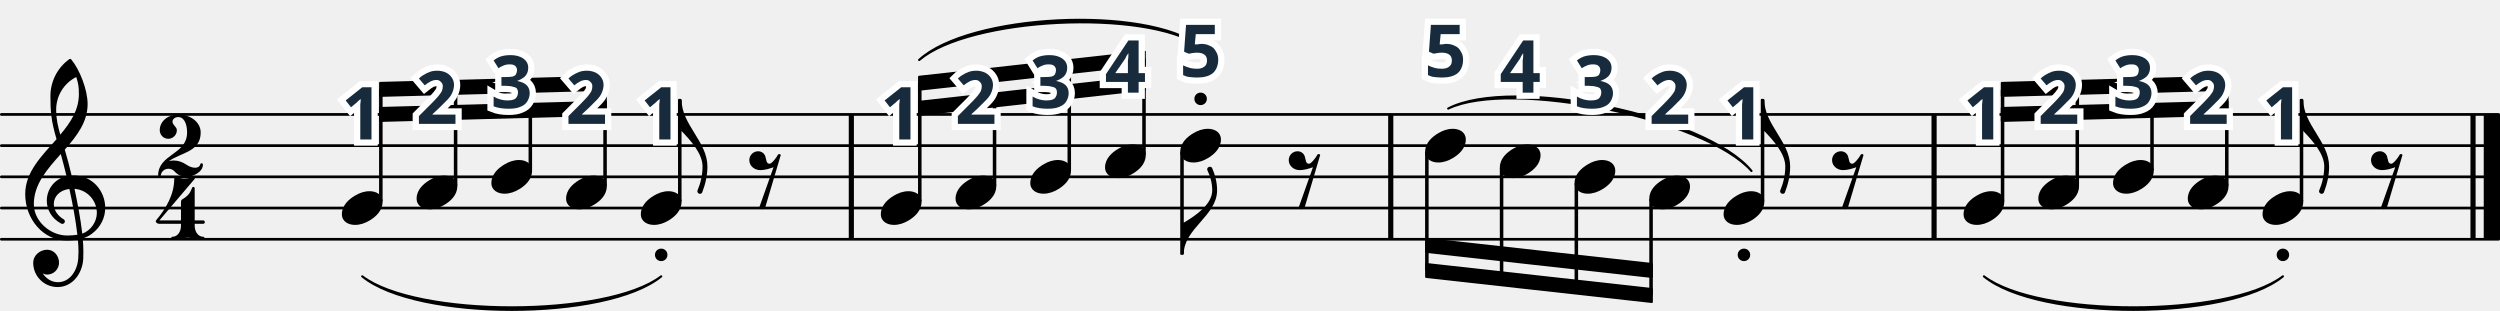
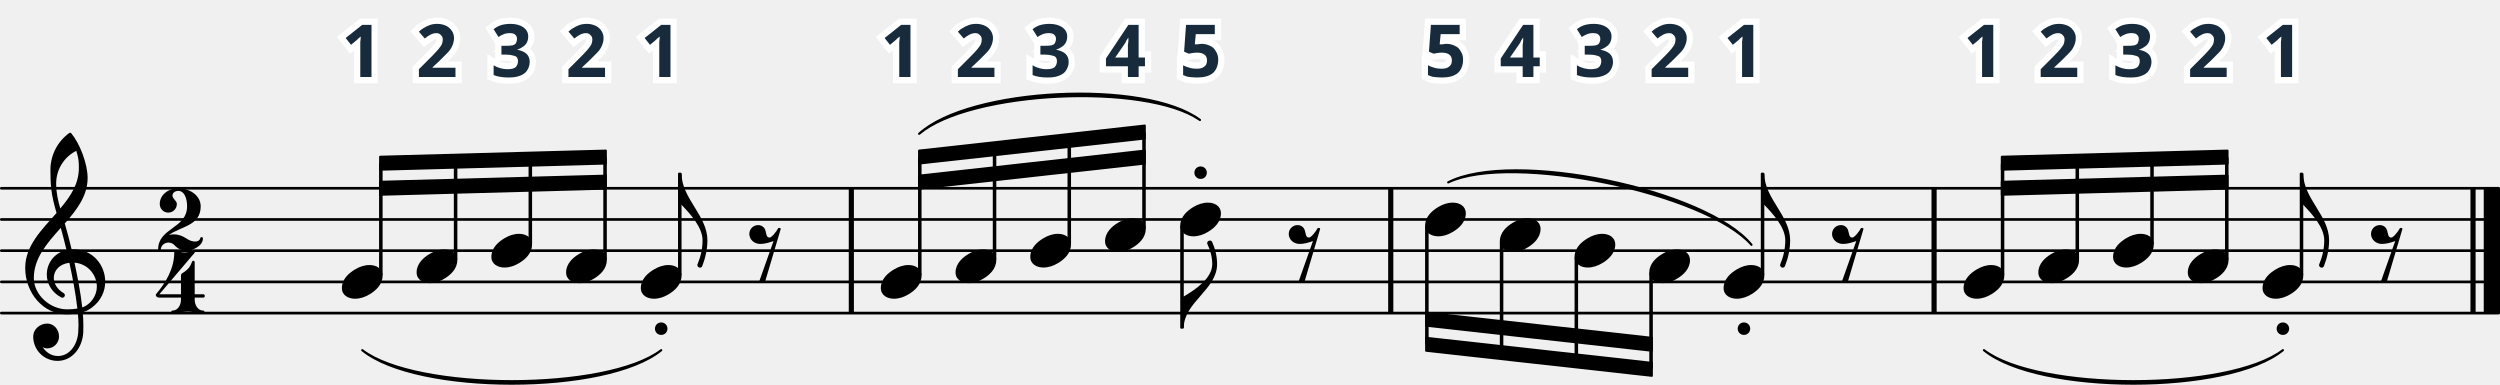
- <svg xmlns="http://www.w3.org/2000/svg" version="1.2" viewBox="0.0 -0.602 80.123 9.964" color="black">
+ <svg xmlns="http://www.w3.org/2000/svg" version="1.2" viewBox="0.0 -2.968 80.123 12.33" color="black">
  <style type="text/css">

tspan { white-space: pre; }

</style>
  <g transform="translate(0, 7.066)">
    <line stroke-linejoin="round" stroke-linecap="round" stroke-width="0.087" stroke="currentColor" x1="0.043" y1="0" x2="80.079" y2="0" />
  </g>
  <g transform="translate(0, 6.066)">
    <line stroke-linejoin="round" stroke-linecap="round" stroke-width="0.087" stroke="currentColor" x1="0.043" y1="0" x2="80.079" y2="0" />
  </g>
  <g transform="translate(0, 5.066)">
    <line stroke-linejoin="round" stroke-linecap="round" stroke-width="0.087" stroke="currentColor" x1="0.043" y1="0" x2="80.079" y2="0" />
  </g>
  <g transform="translate(0, 4.066)">
    <line stroke-linejoin="round" stroke-linecap="round" stroke-width="0.087" stroke="currentColor" x1="0.043" y1="0" x2="80.079" y2="0" />
  </g>
  <g transform="translate(0, 3.066)">
    <line stroke-linejoin="round" stroke-linecap="round" stroke-width="0.087" stroke="currentColor" x1="0.043" y1="0" x2="80.079" y2="0" />
  </g>
  <g transform="translate(44.49, 5.066)">
    <rect x="0" y="-2" width="0.165" height="4" ry="0" fill="currentColor" />
  </g>
  <g transform="translate(61.903, 5.066)">
    <rect x="0" y="-2" width="0.165" height="4" ry="0" fill="currentColor" />
  </g>
  <g transform="translate(27.202, 5.066)">
    <rect x="0" y="-2" width="0.165" height="4" ry="0" fill="currentColor" />
  </g>
  <g transform="translate(79.602, 5.066)">
    <rect x="0" y="-2" width="0.521" height="4" ry="0" fill="currentColor" />
  </g>
  <g transform="translate(79.176, 5.066)">
    <rect x="0" y="-2" width="0.165" height="4" ry="0" fill="currentColor" />
  </g>
  <g transform="translate(52.916, 5.066)">
    <rect x="-0.057" y="0.697" width="0.113" height="3.1" ry="0.032" fill="currentColor" />
  </g>
  <g>
    <g transform="translate(55.24, 6.066)">
      <path transform="scale(0.004, -0.004)" d="M222 135c53 0 104 -27 104 -86c0 -71 -56 -120 -103 -148c-36 -22 -76 -36 -118 -36c-53 0 -105 27 -105 86c0 71 57 120 104 148c36 22 76 36 118 36z" fill="currentColor" />
    </g>
  </g>
  <g transform="translate(55.892, 7.566)">
    <path transform="scale(0.004, -0.004)" d="M-50 0c0 28 22 50 50 50s50 -22 50 -50s-22 -50 -50 -50s-50 22 -50 50z" fill="currentColor" />
  </g>
  <g transform="translate(56.489, 5.066)">
    <rect x="-0.057" y="-2.5" width="0.113" height="3.303" ry="0.032" fill="currentColor" />
  </g>
  <g transform="translate(56.545, 2.598)">
    <path transform="scale(0.004, -0.004)" d="M0 0c0 -198 207 -336 207 -534c0 -71 -16 -142 -42 -208c-4 -7 -10 -11 -17 -11c-12 0 -24 10 -21 25c26 62 41 127 41 194c0 104 -96 209 -168 284h-14v250h14z" fill="currentColor" />
  </g>
  <g>
    <g transform="translate(52.859, 5.566)">
      <path transform="scale(0.004, -0.004)" d="M222 135c53 0 104 -27 104 -86c0 -71 -56 -120 -103 -148c-36 -22 -76 -36 -118 -36c-53 0 -105 27 -105 86c0 71 57 120 104 148c36 22 76 36 118 36z" fill="currentColor" />
    </g>
  </g>
  <g transform="translate(58.724, 5.066)">
    <path transform="scale(0.004, -0.004)" d="M76 -250l116 327c-35 -12 -70 -23 -107 -23c-46 0 -87 34 -87 80c0 39 31 71 71 71c26 0 49 -16 57 -40c10 -28 6 -60 35 -60c17 0 58 54 65 70c5 11 20 10 24 0l-126 -425c-7 -6 -16 -9 -24 -9s-17 3 -24 9z" fill="currentColor" />
  </g>
  <g>
    <g transform="translate(62.931, 6.066)">
      <path transform="scale(0.004, -0.004)" d="M222 135c53 0 104 -27 104 -86c0 -71 -56 -120 -103 -148c-36 -22 -76 -36 -118 -36c-53 0 -105 27 -105 86c0 71 57 120 104 148c36 22 76 36 118 36z" fill="currentColor" />
    </g>
  </g>
  <g transform="translate(64.181, 5.066)">
    <rect x="-0.057" y="-2.805" width="0.113" height="3.608" ry="0.032" fill="currentColor" />
  </g>
  <g transform="translate(62.931, 5.066)">
    <path stroke-width="0.07" stroke-linejoin="round" stroke-linecap="round" stroke="currentColor" fill="currentColor" d="M0.653 3.189C2.396 4.619 8.491 4.619 10.234 3.189L10.234 3.189C8.491 4.515 2.396 4.515 0.653 3.189z" />
  </g>
  <g transform="translate(64.124, 2.263)">
    <polygon stroke-linejoin="round" stroke-linecap="round" stroke-width="0.064" fill="currentColor" stroke="currentColor" points="7.267 -0.405 7.267 0.011 0.032 0.208 0.032 -0.208" />
  </g>
  <g transform="translate(64.124, 3.066)">
    <polygon stroke-linejoin="round" stroke-linecap="round" stroke-width="0.064" fill="currentColor" stroke="currentColor" points="7.267 -0.405 7.267 0.011 0.032 0.208 0.032 -0.208" />
  </g>
  <g transform="translate(45.73, 5.066)">
    <rect x="-0.057" y="-0.803" width="0.113" height="3.809" ry="0.032" fill="currentColor" />
  </g>
  <g>
    <g transform="translate(48.069, 4.566)">
      <path transform="scale(0.004, -0.004)" d="M222 135c53 0 104 -27 104 -86c0 -71 -56 -120 -103 -148c-36 -22 -76 -36 -118 -36c-53 0 -105 27 -105 86c0 71 57 120 104 148c36 22 76 36 118 36z" fill="currentColor" />
    </g>
  </g>
  <g transform="translate(48.125, 5.066)">
    <rect x="-0.057" y="-0.303" width="0.113" height="3.573" ry="0.032" fill="currentColor" />
  </g>
  <g>
    <g transform="translate(50.464, 5.066)">
      <path transform="scale(0.004, -0.004)" d="M222 135c53 0 104 -27 104 -86c0 -71 -56 -120 -103 -148c-36 -22 -76 -36 -118 -36c-53 0 -105 27 -105 86c0 71 57 120 104 148c36 22 76 36 118 36z" fill="currentColor" />
    </g>
  </g>
  <g transform="translate(50.521, 5.066)">
    <rect x="-0.057" y="0.197" width="0.113" height="3.337" ry="0.032" fill="currentColor" />
  </g>
  <g transform="translate(45.674, 7.263)">
    <polygon stroke-linejoin="round" stroke-linecap="round" stroke-width="0.064" fill="currentColor" stroke="currentColor" points="7.267 0.595 7.267 1.011 0.032 0.208 0.032 -0.208" />
  </g>
  <g transform="translate(45.674, 8.066)">
    <polygon stroke-linejoin="round" stroke-linecap="round" stroke-width="0.064" fill="currentColor" stroke="currentColor" points="7.267 0.595 7.267 1.011 0.032 0.208 0.032 -0.208" />
  </g>
  <g>
    <g transform="translate(72.513, 6.066)">
      <path transform="scale(0.004, -0.004)" d="M222 135c53 0 104 -27 104 -86c0 -71 -56 -120 -103 -148c-36 -22 -76 -36 -118 -36c-53 0 -105 27 -105 86c0 71 57 120 104 148c36 22 76 36 118 36z" fill="currentColor" />
    </g>
  </g>
  <g transform="translate(73.165, 7.566)">
    <path transform="scale(0.004, -0.004)" d="M-50 0c0 28 22 50 50 50s50 -22 50 -50s-22 -50 -50 -50s-50 22 -50 50z" fill="currentColor" />
  </g>
  <g transform="translate(73.762, 5.066)">
    <rect x="-0.057" y="-2.5" width="0.113" height="3.303" ry="0.032" fill="currentColor" />
  </g>
  <g transform="translate(73.818, 2.598)">
    <path transform="scale(0.004, -0.004)" d="M0 0c0 -198 207 -336 207 -534c0 -71 -16 -142 -42 -208c-4 -7 -10 -11 -17 -11c-12 0 -24 10 -21 25c26 62 41 127 41 194c0 104 -96 209 -168 284h-14v250h14z" fill="currentColor" />
  </g>
  <g transform="translate(75.997, 5.066)">
    <path transform="scale(0.004, -0.004)" d="M76 -250l116 327c-35 -12 -70 -23 -107 -23c-46 0 -87 34 -87 80c0 39 31 71 71 71c26 0 49 -16 57 -40c10 -28 6 -60 35 -60c17 0 58 54 65 70c5 11 20 10 24 0l-126 -425c-7 -6 -16 -9 -24 -9s-17 3 -24 9z" fill="currentColor" />
  </g>
  <g transform="translate(10.957, 5.066)">
    <path stroke-width="0.07" stroke-linejoin="round" stroke-linecap="round" stroke="currentColor" fill="currentColor" d="M0.653 3.189C2.396 4.619 8.491 4.619 10.234 3.189L10.234 3.189C8.491 4.515 2.396 4.515 0.653 3.189z" />
  </g>
  <g transform="translate(12.15, 2.263)">
    <polygon stroke-linejoin="round" stroke-linecap="round" stroke-width="0.064" fill="currentColor" stroke="currentColor" points="7.267 -0.405 7.267 0.011 0.032 0.208 0.032 -0.208" />
  </g>
  <g transform="translate(12.15, 3.066)">
    <polygon stroke-linejoin="round" stroke-linecap="round" stroke-width="0.064" fill="currentColor" stroke="currentColor" points="7.267 -0.405 7.267 0.011 0.032 0.208 0.032 -0.208" />
  </g>
  <g transform="translate(28.23, 5.066)">
    <path stroke-width="0.07" stroke-linejoin="round" stroke-linecap="round" stroke="currentColor" fill="currentColor" d="M1.228 -3.746C2.841 -5.224 8.478 -5.502 10.228 -4.189L10.228 -4.189C8.483 -5.397 2.846 -5.12 1.228 -3.746z" />
  </g>
  <g transform="translate(29.423, 2.066)">
    <polygon stroke-linejoin="round" stroke-linecap="round" stroke-width="0.064" fill="currentColor" stroke="currentColor" points="7.267 -1.011 7.267 -0.595 0.032 0.208 0.032 -0.208" />
  </g>
  <g transform="translate(29.423, 2.869)">
    <polygon stroke-linejoin="round" stroke-linecap="round" stroke-width="0.064" fill="currentColor" stroke="currentColor" points="7.267 -1.011 7.267 -0.595 0.032 0.208 0.032 -0.208" />
  </g>
  <g>
    <g transform="translate(65.327, 5.566)">
      <path transform="scale(0.004, -0.004)" d="M222 135c53 0 104 -27 104 -86c0 -71 -56 -120 -103 -148c-36 -22 -76 -36 -118 -36c-53 0 -105 27 -105 86c0 71 57 120 104 148c36 22 76 36 118 36z" fill="currentColor" />
    </g>
  </g>
  <g transform="translate(66.576, 5.066)">
    <rect x="-0.057" y="-2.869" width="0.113" height="3.173" ry="0.032" fill="currentColor" />
  </g>
  <g transform="translate(45.674, 5.066)">
    <path stroke-width="0.07" stroke-linejoin="round" stroke-linecap="round" stroke="currentColor" fill="currentColor" d="M0.74 -2.189C2.773 -3.249 9.009 -1.966 10.459 -0.189L10.459 -0.189C8.988 -1.864 2.752 -3.147 0.74 -2.189z" />
  </g>
  <g>
    <g transform="translate(67.722, 5.066)">
      <path transform="scale(0.004, -0.004)" d="M222 135c53 0 104 -27 104 -86c0 -71 -56 -120 -103 -148c-36 -22 -76 -36 -118 -36c-53 0 -105 27 -105 86c0 71 57 120 104 148c36 22 76 36 118 36z" fill="currentColor" />
    </g>
  </g>
  <g transform="translate(68.971, 5.066)">
    <rect x="-0.057" y="-2.934" width="0.113" height="2.737" ry="0.032" fill="currentColor" />
  </g>
  <g>
    <g transform="translate(70.117, 5.566)">
      <path transform="scale(0.004, -0.004)" d="M222 135c53 0 104 -27 104 -86c0 -71 -56 -120 -103 -148c-36 -22 -76 -36 -118 -36c-53 0 -105 27 -105 86c0 71 57 120 104 148c36 22 76 36 118 36z" fill="currentColor" />
    </g>
  </g>
  <g transform="translate(71.367, 5.066)">
    <rect x="-0.057" y="-2.998" width="0.113" height="3.302" ry="0.032" fill="currentColor" />
  </g>
  <g>
    <g transform="translate(18.143, 5.566)">
      <path transform="scale(0.004, -0.004)" d="M222 135c53 0 104 -27 104 -86c0 -71 -56 -120 -103 -148c-36 -22 -76 -36 -118 -36c-53 0 -105 27 -105 86c0 71 57 120 104 148c36 22 76 36 118 36z" fill="currentColor" />
    </g>
  </g>
  <g transform="translate(19.392, 5.066)">
    <rect x="-0.057" y="-2.998" width="0.113" height="3.302" ry="0.032" fill="currentColor" />
  </g>
  <g>
    <g transform="translate(20.538, 6.066)">
      <path transform="scale(0.004, -0.004)" d="M222 135c53 0 104 -27 104 -86c0 -71 -56 -120 -103 -148c-36 -22 -76 -36 -118 -36c-53 0 -105 27 -105 86c0 71 57 120 104 148c36 22 76 36 118 36z" fill="currentColor" />
    </g>
  </g>
  <g transform="translate(21.191, 7.566)">
    <path transform="scale(0.004, -0.004)" d="M-50 0c0 28 22 50 50 50s50 -22 50 -50s-22 -50 -50 -50s-50 22 -50 50z" fill="currentColor" />
  </g>
  <g transform="translate(21.787, 5.066)">
    <rect x="-0.057" y="-2.5" width="0.113" height="3.303" ry="0.032" fill="currentColor" />
  </g>
  <g transform="translate(21.844, 2.598)">
    <path transform="scale(0.004, -0.004)" d="M0 0c0 -198 207 -336 207 -534c0 -71 -16 -142 -42 -208c-4 -7 -10 -11 -17 -11c-12 0 -24 10 -21 25c26 62 41 127 41 194c0 104 -96 209 -168 284h-14v250h14z" fill="currentColor" />
  </g>
  <g transform="translate(24.023, 5.066)">
    <path transform="scale(0.004, -0.004)" d="M76 -250l116 327c-35 -12 -70 -23 -107 -23c-46 0 -87 34 -87 80c0 39 31 71 71 71c26 0 49 -16 57 -40c10 -28 6 -60 35 -60c17 0 58 54 65 70c5 11 20 10 24 0l-126 -425c-7 -6 -16 -9 -24 -9s-17 3 -24 9z" fill="currentColor" />
  </g>
  <g>
    <g transform="translate(28.23, 6.066)">
      <path transform="scale(0.004, -0.004)" d="M222 135c53 0 104 -27 104 -86c0 -71 -56 -120 -103 -148c-36 -22 -76 -36 -118 -36c-53 0 -105 27 -105 86c0 71 57 120 104 148c36 22 76 36 118 36z" fill="currentColor" />
    </g>
  </g>
  <g transform="translate(29.479, 5.066)">
    <rect x="-0.057" y="-3.006" width="0.113" height="3.809" ry="0.032" fill="currentColor" />
  </g>
  <g>
    <g transform="translate(10.957, 6.066)">
      <path transform="scale(0.004, -0.004)" d="M222 135c53 0 104 -27 104 -86c0 -71 -56 -120 -103 -148c-36 -22 -76 -36 -118 -36c-53 0 -105 27 -105 86c0 71 57 120 104 148c36 22 76 36 118 36z" fill="currentColor" />
    </g>
  </g>
  <g transform="translate(0.8, 6.066)">
    <path transform="scale(0.004, -0.004)" d="M374 260c5 0 10 1 15 1c154 0 254 -127 254 -259c0 -76 -33 -153 -107 -208c-22 -17 -47 -29 -73 -37c3 -36 5 -72 5 -108c0 -19 0 -37 -1 -56c-7 -120 -88 -226 -206 -226c-108 0 -195 87 -195 195c0 58 53 104 112 104c54 0 95 -48 95 -104c0 -52 -43 -95 -95 -95 c-12 0 -24 4 -35 9c26 -41 70 -70 121 -70c96 0 157 93 163 193c1 18 2 35 2 53c0 32 -2 64 -5 96c-29 -5 -58 -8 -89 -8c-188 0 -333 171 -333 372c0 178 133 306 251 440c-18 63 -35 126 -42 191c-6 51 -7 102 -7 154c0 116 55 226 150 295c2 2 5 3 8 3s6 -1 8 -3 c70 -84 132 -246 132 -359c0 -144 -87 -256 -183 -365c20 -69 39 -138 55 -208zM459 -205c69 24 117 96 117 166c0 92 -69 184 -179 193c25 -117 48 -235 62 -359zM71 31c0 -136 131 -251 267 -251c28 0 55 2 82 6c-15 128 -38 247 -64 367c-79 -9 -125 -62 -125 -121 c0 -44 26 -92 82 -124c4 -4 7 -9 7 -14c0 -11 -9 -21 -20 -21c-3 0 -6 1 -9 2c-80 43 -116 114 -116 184c0 88 57 173 158 196c-14 60 -30 119 -46 178c-108 -121 -216 -242 -216 -402zM411 1050c-99 -50 -161 -151 -161 -262c0 -76 15 -137 33 -200c82 97 149 198 149 325 c0 58 -4 84 -21 137z" fill="currentColor" />
  </g>
  <g transform="translate(5.068, 5.066)">
    <path transform="scale(0.004, -0.004)" d="M87 126c12 3 25 5 38 5c32 0 67 -10 101 -33c23 -16 49 -25 70 -25c20 0 37 8 42 28c1 6 6 8 10 8c5 0 11 -4 11 -10c0 -63 -85 -99 -132 -99c-35 0 -69 14 -94 42c-14 16 -32 23 -50 23c-30 0 -59 -21 -62 -55c-1 -7 -5 -10 -10 -10s-11 3 -11 10c0 174 232 167 232 345 c0 60 -19 124 -71 124c-24 0 -46 -15 -46 -37c0 -27 35 -41 35 -68c0 -38 -31 -69 -69 -69s-68 31 -68 69c0 74 70 126 148 126c93 0 180 -58 180 -145c0 -156 -160 -160 -254 -229z" fill="currentColor" />
  </g>
  <g transform="translate(5, 7.07)">
    <path transform="scale(0.004, -0.004)" d="M208 319c21 13 42 27 57 47c11 15 18 32 25 49c4 9 20 7 20 -7v-256h68c9 0 13 -7 13 -14s-4 -13 -13 -13h-68v-16c0 -45 26 -88 68 -88c7 0 10 -5 10 -10s-3 -11 -10 -11c-41 0 -82 13 -123 13s-82 -13 -123 -13c-7 0 -10 6 -10 11s3 10 10 10c42 0 68 43 68 88v16h-173 c-21 0 -29 13 -29 21c0 2 1 5 2 6c81 96 146 208 146 333c0 8 5 15 12 15h3c22 -7 44 -13 67 -13s45 6 67 13c2 1 2 1 4 1c10 0 16 -10 11 -16l-283 -333h173v147c0 8 2 16 8 20z" fill="currentColor" />
  </g>
  <g transform="translate(12.206, 5.066)">
    <rect x="-0.057" y="-2.805" width="0.113" height="3.608" ry="0.032" fill="currentColor" />
  </g>
  <g>
    <g transform="translate(45.674, 4.066)">
      <path transform="scale(0.004, -0.004)" d="M222 135c53 0 104 -27 104 -86c0 -71 -56 -120 -103 -148c-36 -22 -76 -36 -118 -36c-53 0 -105 27 -105 86c0 71 57 120 104 148c36 22 76 36 118 36z" fill="currentColor" />
    </g>
  </g>
  <g>
    <g transform="translate(13.352, 5.566)">
      <path transform="scale(0.004, -0.004)" d="M222 135c53 0 104 -27 104 -86c0 -71 -56 -120 -103 -148c-36 -22 -76 -36 -118 -36c-53 0 -105 27 -105 86c0 71 57 120 104 148c36 22 76 36 118 36z" fill="currentColor" />
    </g>
  </g>
  <g transform="translate(14.602, 5.066)">
    <rect x="-0.057" y="-2.869" width="0.113" height="3.173" ry="0.032" fill="currentColor" />
  </g>
  <g>
    <g transform="translate(15.748, 5.066)">
      <path transform="scale(0.004, -0.004)" d="M222 135c53 0 104 -27 104 -86c0 -71 -56 -120 -103 -148c-36 -22 -76 -36 -118 -36c-53 0 -105 27 -105 86c0 71 57 120 104 148c36 22 76 36 118 36z" fill="currentColor" />
    </g>
  </g>
  <g transform="translate(16.997, 5.066)">
    <rect x="-0.057" y="-2.934" width="0.113" height="2.737" ry="0.032" fill="currentColor" />
  </g>
  <g transform="translate(34.27, 5.066)">
    <rect x="-0.057" y="-3.534" width="0.113" height="3.337" ry="0.032" fill="currentColor" />
  </g>
  <g>
    <g transform="translate(35.416, 4.566)">
      <path transform="scale(0.004, -0.004)" d="M222 135c53 0 104 -27 104 -86c0 -71 -56 -120 -103 -148c-36 -22 -76 -36 -118 -36c-53 0 -105 27 -105 86c0 71 57 120 104 148c36 22 76 36 118 36z" fill="currentColor" />
    </g>
  </g>
  <g transform="translate(36.665, 5.066)">
    <rect x="-0.057" y="-3.797" width="0.113" height="3.1" ry="0.032" fill="currentColor" />
  </g>
  <g>
    <g transform="translate(37.826, 4.066)">
      <path transform="scale(0.004, -0.004)" d="M222 135c53 0 104 -27 104 -86c0 -71 -56 -120 -103 -148c-36 -22 -76 -36 -118 -36c-53 0 -105 27 -105 86c0 71 57 120 104 148c36 22 76 36 118 36z" fill="currentColor" />
    </g>
  </g>
  <g transform="translate(38.479, 2.566)">
    <path transform="scale(0.004, -0.004)" d="M-50 0c0 28 22 50 50 50s50 -22 50 -50s-22 -50 -50 -50s-50 22 -50 50z" fill="currentColor" />
  </g>
  <g transform="translate(37.883, 5.066)">
    <rect x="-0.057" y="-0.803" width="0.113" height="3.303" ry="0.032" fill="currentColor" />
  </g>
  <g transform="translate(37.939, 7.534)">
    <path transform="scale(0.004, -0.004)" d="M0 0h-14v250h14c98 58 228 147 228 259c0 57 -15 112 -40 164c-3 15 9 25 21 25c7 0 14 -3 18 -10c25 -56 40 -117 40 -179c0 -203 -267 -306 -267 -509z" fill="currentColor" />
  </g>
  <g transform="translate(41.311, 5.066)">
    <path transform="scale(0.004, -0.004)" d="M76 -250l116 327c-35 -12 -70 -23 -107 -23c-46 0 -87 34 -87 80c0 39 31 71 71 71c26 0 49 -16 57 -40c10 -28 6 -60 35 -60c17 0 58 54 65 70c5 11 20 10 24 0l-126 -425c-7 -6 -16 -9 -24 -9s-17 3 -24 9z" fill="currentColor" />
  </g>
  <g transform="translate(31.875, 5.066)">
    <rect x="-0.057" y="-3.27" width="0.113" height="3.573" ry="0.032" fill="currentColor" />
  </g>
  <g>
    <g transform="translate(33.02, 5.066)">
      <path transform="scale(0.004, -0.004)" d="M222 135c53 0 104 -27 104 -86c0 -71 -56 -120 -103 -148c-36 -22 -76 -36 -118 -36c-53 0 -105 27 -105 86c0 71 57 120 104 148c36 22 76 36 118 36z" fill="currentColor" />
    </g>
  </g>
  <g>
    <g transform="translate(30.625, 5.566)">
      <path transform="scale(0.004, -0.004)" d="M222 135c53 0 104 -27 104 -86c0 -71 -56 -120 -103 -148c-36 -22 -76 -36 -118 -36c-53 0 -105 27 -105 86c0 71 57 120 104 148c36 22 76 36 118 36z" fill="currentColor" />
    </g>
  </g>
  <g aria-label="ゆびばんごう">
-     <text x="11.61" y="3.866" font-size="2.35" font-family="sans-serif" font-weight="bold" text-anchor="middle" fill="#172b3d" stroke="white" stroke-width=".4" paint-order="stroke">1</text>
-     <text x="14.005" y="3.366" font-size="2.35" font-family="sans-serif" font-weight="bold" text-anchor="middle" fill="#172b3d" stroke="white" stroke-width=".4" paint-order="stroke">2</text>
-     <text x="16.4" y="2.866" font-size="2.35" font-family="sans-serif" font-weight="bold" text-anchor="middle" fill="#172b3d" stroke="white" stroke-width=".4" paint-order="stroke">3</text>
-     <text x="18.796" y="3.366" font-size="2.35" font-family="sans-serif" font-weight="bold" text-anchor="middle" fill="#172b3d" stroke="white" stroke-width=".4" paint-order="stroke">2</text>
-     <text x="21.191" y="3.866" font-size="2.35" font-family="sans-serif" font-weight="bold" text-anchor="middle" fill="#172b3d" stroke="white" stroke-width=".4" paint-order="stroke">1</text>
-     <text x="28.883" y="3.866" font-size="2.35" font-family="sans-serif" font-weight="bold" text-anchor="middle" fill="#172b3d" stroke="white" stroke-width=".4" paint-order="stroke">1</text>
-     <text x="31.278" y="3.366" font-size="2.35" font-family="sans-serif" font-weight="bold" text-anchor="middle" fill="#172b3d" stroke="white" stroke-width=".4" paint-order="stroke">2</text>
-     <text x="33.673" y="2.866" font-size="2.35" font-family="sans-serif" font-weight="bold" text-anchor="middle" fill="#172b3d" stroke="white" stroke-width=".4" paint-order="stroke">3</text>
-     <text x="36.069" y="2.366" font-size="2.35" font-family="sans-serif" font-weight="bold" text-anchor="middle" fill="#172b3d" stroke="white" stroke-width=".4" paint-order="stroke">4</text>
-     <text x="38.479" y="1.866" font-size="2.35" font-family="sans-serif" font-weight="bold" text-anchor="middle" fill="#172b3d" stroke="white" stroke-width=".4" paint-order="stroke">5</text>
-     <text x="46.327" y="1.866" font-size="2.35" font-family="sans-serif" font-weight="bold" text-anchor="middle" fill="#172b3d" stroke="white" stroke-width=".4" paint-order="stroke">5</text>
-     <text x="48.722" y="2.366" font-size="2.35" font-family="sans-serif" font-weight="bold" text-anchor="middle" fill="#172b3d" stroke="white" stroke-width=".4" paint-order="stroke">4</text>
-     <text x="51.117" y="2.866" font-size="2.35" font-family="sans-serif" font-weight="bold" text-anchor="middle" fill="#172b3d" stroke="white" stroke-width=".4" paint-order="stroke">3</text>
-     <text x="53.512" y="3.366" font-size="2.35" font-family="sans-serif" font-weight="bold" text-anchor="middle" fill="#172b3d" stroke="white" stroke-width=".4" paint-order="stroke">2</text>
-     <text x="55.893" y="3.866" font-size="2.35" font-family="sans-serif" font-weight="bold" text-anchor="middle" fill="#172b3d" stroke="white" stroke-width=".4" paint-order="stroke">1</text>
-     <text x="63.584" y="3.866" font-size="2.35" font-family="sans-serif" font-weight="bold" text-anchor="middle" fill="#172b3d" stroke="white" stroke-width=".4" paint-order="stroke">1</text>
-     <text x="65.98" y="3.366" font-size="2.35" font-family="sans-serif" font-weight="bold" text-anchor="middle" fill="#172b3d" stroke="white" stroke-width=".4" paint-order="stroke">2</text>
-     <text x="68.375" y="2.866" font-size="2.35" font-family="sans-serif" font-weight="bold" text-anchor="middle" fill="#172b3d" stroke="white" stroke-width=".4" paint-order="stroke">3</text>
-     <text x="70.77" y="3.366" font-size="2.35" font-family="sans-serif" font-weight="bold" text-anchor="middle" fill="#172b3d" stroke="white" stroke-width=".4" paint-order="stroke">2</text>
-     <text x="73.165" y="3.866" font-size="2.35" font-family="sans-serif" font-weight="bold" text-anchor="middle" fill="#172b3d" stroke="white" stroke-width=".4" paint-order="stroke">1</text>
+     <text x="11.61" y="-0.5" font-size="2.35" font-family="sans-serif" font-weight="bold" text-anchor="middle" fill="#172b3d" stroke="white" stroke-width=".4" paint-order="stroke">1</text>
+     <text x="14.005" y="-0.5" font-size="2.35" font-family="sans-serif" font-weight="bold" text-anchor="middle" fill="#172b3d" stroke="white" stroke-width=".4" paint-order="stroke">2</text>
+     <text x="16.4" y="-0.5" font-size="2.35" font-family="sans-serif" font-weight="bold" text-anchor="middle" fill="#172b3d" stroke="white" stroke-width=".4" paint-order="stroke">3</text>
+     <text x="18.796" y="-0.5" font-size="2.35" font-family="sans-serif" font-weight="bold" text-anchor="middle" fill="#172b3d" stroke="white" stroke-width=".4" paint-order="stroke">2</text>
+     <text x="21.191" y="-0.5" font-size="2.35" font-family="sans-serif" font-weight="bold" text-anchor="middle" fill="#172b3d" stroke="white" stroke-width=".4" paint-order="stroke">1</text>
+     <text x="28.883" y="-0.5" font-size="2.35" font-family="sans-serif" font-weight="bold" text-anchor="middle" fill="#172b3d" stroke="white" stroke-width=".4" paint-order="stroke">1</text>
+     <text x="31.278" y="-0.5" font-size="2.35" font-family="sans-serif" font-weight="bold" text-anchor="middle" fill="#172b3d" stroke="white" stroke-width=".4" paint-order="stroke">2</text>
+     <text x="33.673" y="-0.5" font-size="2.35" font-family="sans-serif" font-weight="bold" text-anchor="middle" fill="#172b3d" stroke="white" stroke-width=".4" paint-order="stroke">3</text>
+     <text x="36.069" y="-0.5" font-size="2.35" font-family="sans-serif" font-weight="bold" text-anchor="middle" fill="#172b3d" stroke="white" stroke-width=".4" paint-order="stroke">4</text>
+     <text x="38.479" y="-0.5" font-size="2.35" font-family="sans-serif" font-weight="bold" text-anchor="middle" fill="#172b3d" stroke="white" stroke-width=".4" paint-order="stroke">5</text>
+     <text x="46.327" y="-0.5" font-size="2.35" font-family="sans-serif" font-weight="bold" text-anchor="middle" fill="#172b3d" stroke="white" stroke-width=".4" paint-order="stroke">5</text>
+     <text x="48.722" y="-0.5" font-size="2.35" font-family="sans-serif" font-weight="bold" text-anchor="middle" fill="#172b3d" stroke="white" stroke-width=".4" paint-order="stroke">4</text>
+     <text x="51.117" y="-0.5" font-size="2.35" font-family="sans-serif" font-weight="bold" text-anchor="middle" fill="#172b3d" stroke="white" stroke-width=".4" paint-order="stroke">3</text>
+     <text x="53.512" y="-0.5" font-size="2.35" font-family="sans-serif" font-weight="bold" text-anchor="middle" fill="#172b3d" stroke="white" stroke-width=".4" paint-order="stroke">2</text>
+     <text x="55.893" y="-0.5" font-size="2.35" font-family="sans-serif" font-weight="bold" text-anchor="middle" fill="#172b3d" stroke="white" stroke-width=".4" paint-order="stroke">1</text>
+     <text x="63.584" y="-0.5" font-size="2.35" font-family="sans-serif" font-weight="bold" text-anchor="middle" fill="#172b3d" stroke="white" stroke-width=".4" paint-order="stroke">1</text>
+     <text x="65.98" y="-0.5" font-size="2.35" font-family="sans-serif" font-weight="bold" text-anchor="middle" fill="#172b3d" stroke="white" stroke-width=".4" paint-order="stroke">2</text>
+     <text x="68.375" y="-0.5" font-size="2.35" font-family="sans-serif" font-weight="bold" text-anchor="middle" fill="#172b3d" stroke="white" stroke-width=".4" paint-order="stroke">3</text>
+     <text x="70.77" y="-0.5" font-size="2.35" font-family="sans-serif" font-weight="bold" text-anchor="middle" fill="#172b3d" stroke="white" stroke-width=".4" paint-order="stroke">2</text>
+     <text x="73.165" y="-0.5" font-size="2.35" font-family="sans-serif" font-weight="bold" text-anchor="middle" fill="#172b3d" stroke="white" stroke-width=".4" paint-order="stroke">1</text>
  </g>
</svg>
